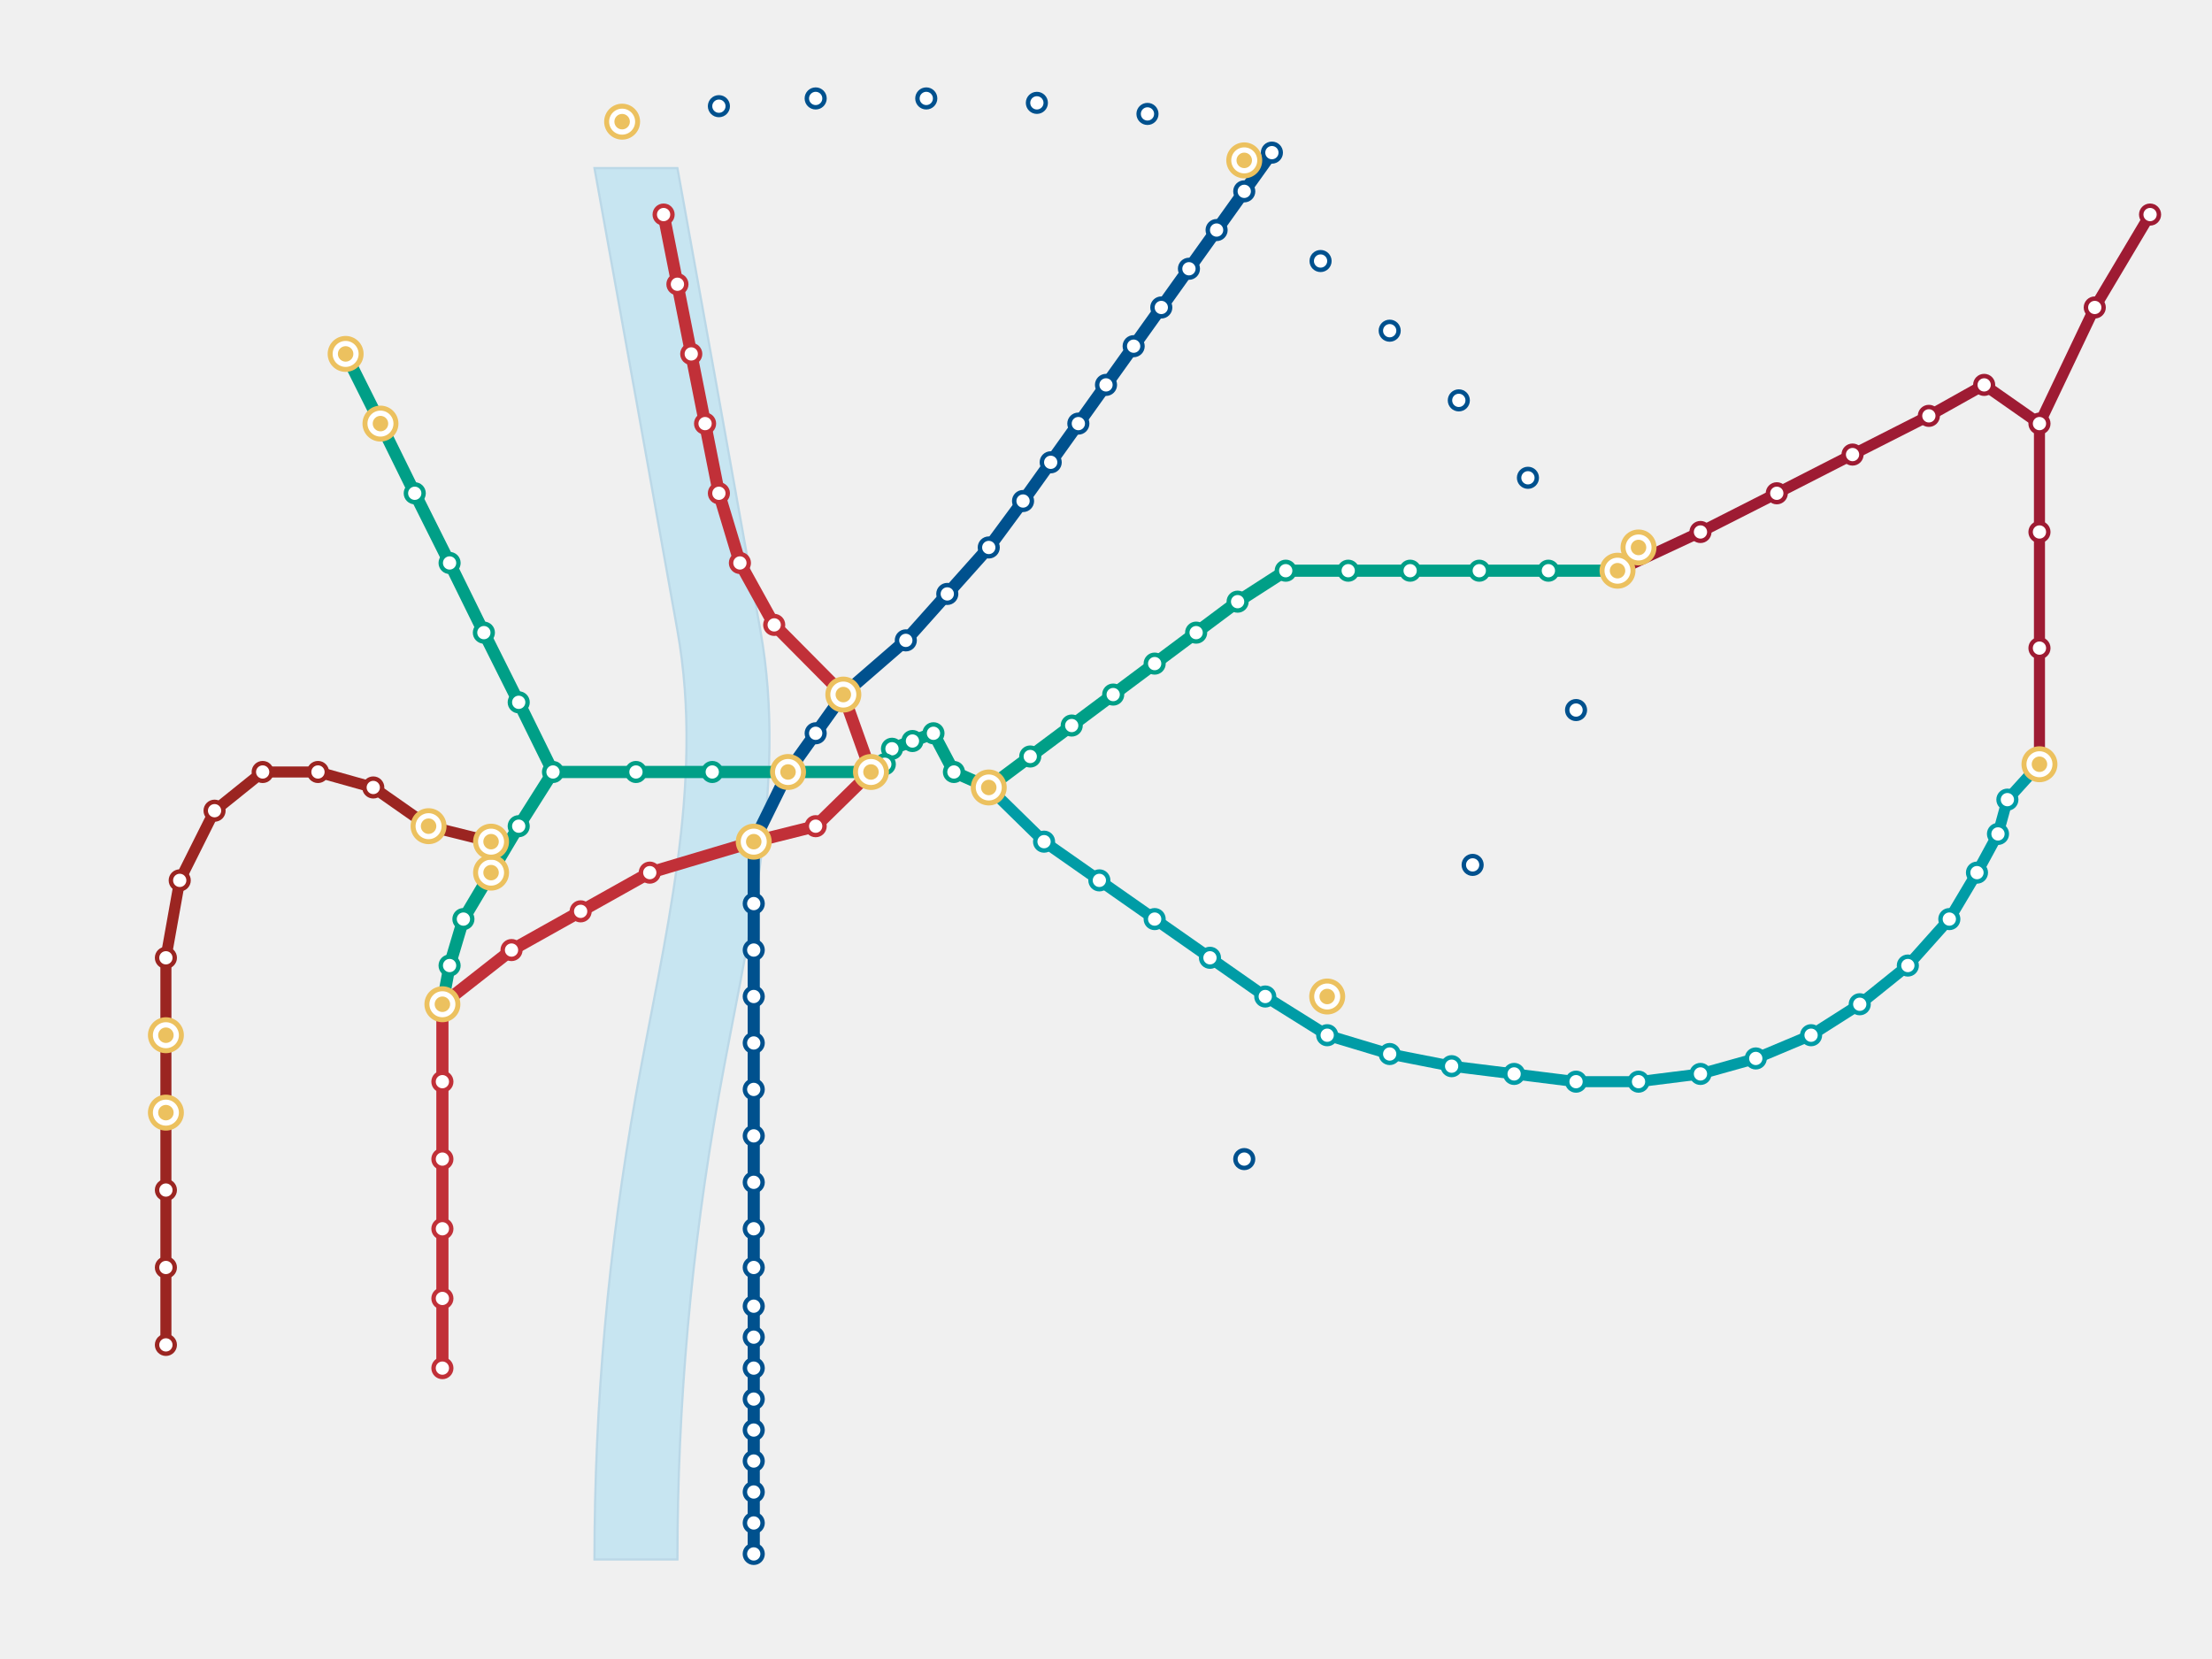
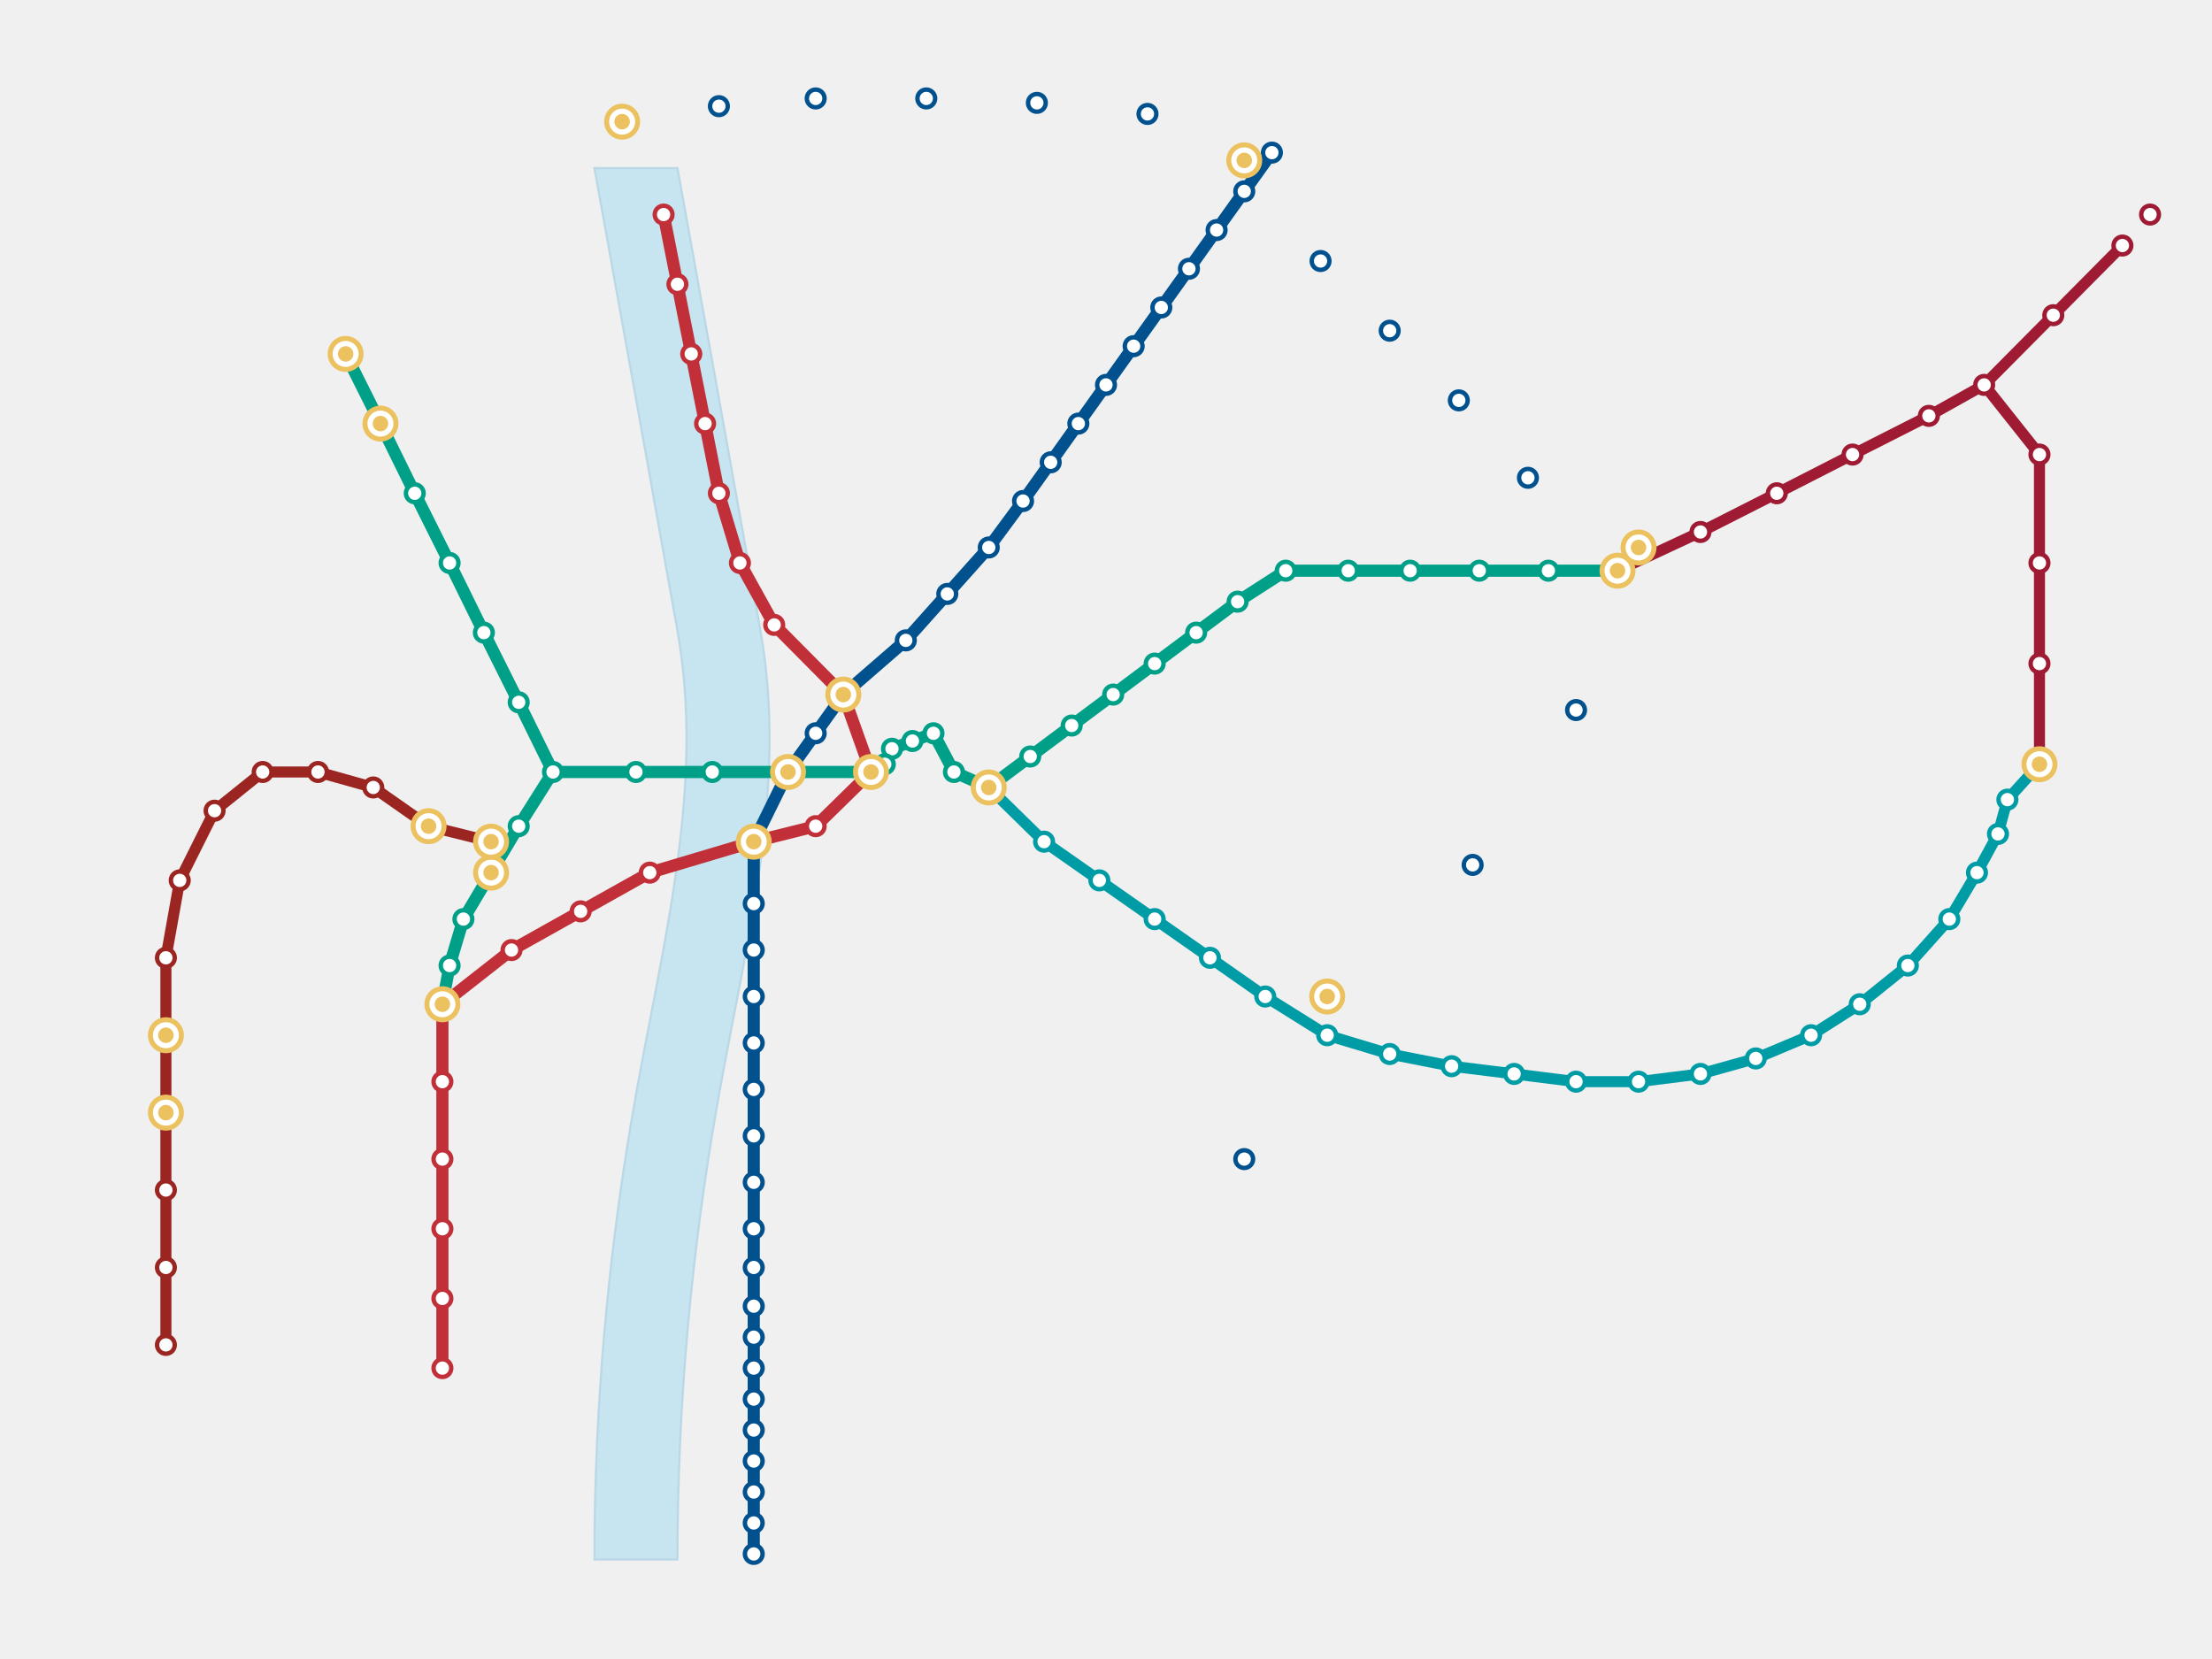
<svg xmlns="http://www.w3.org/2000/svg" viewBox="0 0 4000 3000" width="100%" height="100%" shape-rendering="geometricPrecision">
  <defs>
    <style>
      .rail-line { fill: none; stroke-linecap: round; stroke-linejoin: round; }
      .hub-node { fill: #FFFFFF; stroke: #ecc15f; stroke-width: 9; }
      .hub-inner { fill: #ecc15f; }
    </style>
  </defs>
  <g id="river-nile" opacity="0.22">
    <path d="M 1075 304 C 1125 580, 1175 860, 1225 1140 C 1275 1420, 1200 1700, 1150 1980 C 1100 2260, 1075 2540, 1075 2820 L 1225 2820 C 1225 2540, 1250 2260, 1300 1980 C 1350 1700, 1425 1420, 1375 1140 C 1325 860, 1275 580, 1225 304 Z" fill="#38bdf8" stroke="#0284c7" stroke-width="4" />
  </g>
  <g id="line-m1">
    <polyline class="rail-line" points="2300,276 2250,346 2200,416 2150,486 2100,556 2050,626 2000,696 1950,766 1900,836 1850,906 1788,990 1713,1074 1638,1158 1525,1256 1475,1326 1425,1396 1363,1522 1363,1634 1363,1718 1363,1802 1363,1886 1363,1970 1363,2054 1363,2138 1363,2222 1363,2292 1363,2362 1363,2418 1363,2474 1363,2530 1363,2586 1363,2642 1363,2698 1363,2754 1363,2810" stroke="#00518e" stroke-width="22" />
  </g>
  <g id="line-m2">
    <polyline class="rail-line" points="1200,388 1225,514 1250,640 1275,766 1300,892 1338,1018 1400,1130 1525,1256 1575,1396 1475,1494 1363,1522 1175,1578 1050,1648 925,1718 800,1816 800,1956 800,2096 800,2222 800,2348 800,2474" stroke="#c13038" stroke-width="22" />
  </g>
  <g id="line-m3">
    <polyline class="rail-line" points="2925,1032 2800,1032 2675,1032 2550,1032 2438,1032 2325,1032 2238,1088 2163,1144 2088,1200 2013,1256 1938,1312 1863,1368 1788,1424 1725,1396 1688,1326 1650,1340 1613,1354 1600,1382 1575,1396 1425,1396 1288,1396 1150,1396 1000,1396" stroke="#009f87" stroke-width="22" />
    <polyline class="rail-line" points="1000,1396 938,1270 875,1144 813,1018 750,892 688,766 625,640" stroke="#009f87" stroke-width="22" />
    <polyline class="rail-line" points="1000,1396 938,1494 888,1578 838,1662 813,1746 800,1816" stroke="#009f87" stroke-width="22" />
  </g>
  <g id="line-lrt">
-     <polyline class="rail-line" points="2925,1032 3075,962 3213,892 3350,822 3488,752 3588,696 3688,766 3688,962 3688,1172 3688,1382" stroke="#9e1b33" stroke-width="20" />
-     <polyline class="rail-line" points="3688,766 3788,556 3888,388" stroke="#9e1b33" stroke-width="20" />
+     <polyline class="rail-line" points="2925,1032 3075,962 3213,892 3350,822 3488,752 3588,696 3688,822 3688,1018 3688,1200 3688,1382" stroke="#9e1b33" stroke-width="20" />
+     <polyline class="rail-line" points="3588,696 3713,570 3838,444" stroke="#9e1b33" stroke-width="20" />
  </g>
  <g id="line-monorail-east">
    <polyline class="rail-line" points="1788,1424 1888,1522 1988,1592 2088,1662 2188,1732 2288,1802 2400,1872 2513,1906 2625,1928 2738,1942 2850,1956 2963,1956 3075,1942 3175,1914 3275,1872 3363,1816 3450,1746 3525,1662 3575,1578 3613,1508 3630,1446 3688,1382" stroke="#009ca6" stroke-width="20" />
  </g>
  <g id="line-monorail-west">
    <polyline class="rail-line" points="888,1522 775,1494 675,1424 575,1396 475,1396 388,1466 325,1592 300,1732 300,1872 300,2012 300,2152 300,2292 300,2432" stroke="#9b2521" stroke-width="20" />
  </g>
  <g id="station-markers">
    <circle id="node-new_el_marg" cx="2300" cy="276" r="16" fill="#FFFFFF" stroke="#00518e" stroke-width="8" />
    <circle id="node-el_marg" cx="2250" cy="346" r="16" fill="#FFFFFF" stroke="#00518e" stroke-width="8" />
    <circle id="node-ezbet_el_nakhl" cx="2200" cy="416" r="16" fill="#FFFFFF" stroke="#00518e" stroke-width="8" />
    <circle id="node-ain_shams" cx="2150" cy="486" r="16" fill="#FFFFFF" stroke="#00518e" stroke-width="8" />
    <circle id="node-el_matareyya" cx="2100" cy="556" r="16" fill="#FFFFFF" stroke="#00518e" stroke-width="8" />
    <circle id="node-helmeyat_el_zaytoun" cx="2050" cy="626" r="16" fill="#FFFFFF" stroke="#00518e" stroke-width="8" />
    <circle id="node-hadayeq_el_zaytoun" cx="2000" cy="696" r="16" fill="#FFFFFF" stroke="#00518e" stroke-width="8" />
    <circle id="node-saray_el_qobba" cx="1950" cy="766" r="16" fill="#FFFFFF" stroke="#00518e" stroke-width="8" />
    <circle id="node-hammamat_el_qobba" cx="1900" cy="836" r="16" fill="#FFFFFF" stroke="#00518e" stroke-width="8" />
    <circle id="node-kobri_el_qobba" cx="1850" cy="906" r="16" fill="#FFFFFF" stroke="#00518e" stroke-width="8" />
    <circle id="node-manshiet_el_sadr" cx="1788" cy="990" r="16" fill="#FFFFFF" stroke="#00518e" stroke-width="8" />
    <circle id="node-el_demerdash" cx="1713" cy="1074" r="16" fill="#FFFFFF" stroke="#00518e" stroke-width="8" />
    <circle id="node-ghamra" cx="1638" cy="1158" r="16" fill="#FFFFFF" stroke="#00518e" stroke-width="8" />
    <circle id="node-orabi" cx="1475" cy="1326" r="16" fill="#FFFFFF" stroke="#00518e" stroke-width="8" />
    <circle id="node-saad_zaghloul" cx="1363" cy="1634" r="16" fill="#FFFFFF" stroke="#00518e" stroke-width="8" />
    <circle id="node-sayyeda_zeinab" cx="1363" cy="1718" r="16" fill="#FFFFFF" stroke="#00518e" stroke-width="8" />
    <circle id="node-malek_saleh" cx="1363" cy="1802" r="16" fill="#FFFFFF" stroke="#00518e" stroke-width="8" />
    <circle id="node-mar_girgis" cx="1363" cy="1886" r="16" fill="#FFFFFF" stroke="#00518e" stroke-width="8" />
    <circle id="node-el_zahraa" cx="1363" cy="1970" r="16" fill="#FFFFFF" stroke="#00518e" stroke-width="8" />
    <circle id="node-dar_el_salam" cx="1363" cy="2054" r="16" fill="#FFFFFF" stroke="#00518e" stroke-width="8" />
    <circle id="node-hadayeq_el_maadi" cx="1363" cy="2138" r="16" fill="#FFFFFF" stroke="#00518e" stroke-width="8" />
    <circle id="node-maadi" cx="1363" cy="2222" r="16" fill="#FFFFFF" stroke="#00518e" stroke-width="8" />
    <circle id="node-sakanat_el_maadi" cx="1363" cy="2292" r="16" fill="#FFFFFF" stroke="#00518e" stroke-width="8" />
    <circle id="node-tora_el_balad" cx="1363" cy="2362" r="16" fill="#FFFFFF" stroke="#00518e" stroke-width="8" />
    <circle id="node-kozzika" cx="1363" cy="2418" r="16" fill="#FFFFFF" stroke="#00518e" stroke-width="8" />
    <circle id="node-tora_el_asmant" cx="1363" cy="2474" r="16" fill="#FFFFFF" stroke="#00518e" stroke-width="8" />
    <circle id="node-el_maasara" cx="1363" cy="2530" r="16" fill="#FFFFFF" stroke="#00518e" stroke-width="8" />
    <circle id="node-hadayeq_helwan" cx="1363" cy="2586" r="16" fill="#FFFFFF" stroke="#00518e" stroke-width="8" />
    <circle id="node-wadi_hof" cx="1363" cy="2642" r="16" fill="#FFFFFF" stroke="#00518e" stroke-width="8" />
    <circle id="node-helwan_university" cx="1363" cy="2698" r="16" fill="#FFFFFF" stroke="#00518e" stroke-width="8" />
    <circle id="node-ain_helwan" cx="1363" cy="2754" r="16" fill="#FFFFFF" stroke="#00518e" stroke-width="8" />
    <circle id="node-helwan" cx="1363" cy="2810" r="16" fill="#FFFFFF" stroke="#00518e" stroke-width="8" />
    <circle id="node-shubra_el_kheima" cx="1200" cy="388" r="16" fill="#FFFFFF" stroke="#c13038" stroke-width="8" />
    <circle id="node-kolleyyet_el_zeraa" cx="1225" cy="514" r="16" fill="#FFFFFF" stroke="#c13038" stroke-width="8" />
    <circle id="node-el_mazallat" cx="1250" cy="640" r="16" fill="#FFFFFF" stroke="#c13038" stroke-width="8" />
    <circle id="node-khalafawy" cx="1275" cy="766" r="16" fill="#FFFFFF" stroke="#c13038" stroke-width="8" />
    <circle id="node-st_teresa" cx="1300" cy="892" r="16" fill="#FFFFFF" stroke="#c13038" stroke-width="8" />
    <circle id="node-road_el_farag" cx="1338" cy="1018" r="16" fill="#FFFFFF" stroke="#c13038" stroke-width="8" />
    <circle id="node-massara" cx="1400" cy="1130" r="16" fill="#FFFFFF" stroke="#c13038" stroke-width="8" />
    <circle id="node-mohamed_naguib" cx="1475" cy="1494" r="16" fill="#FFFFFF" stroke="#c13038" stroke-width="8" />
    <circle id="node-opera" cx="1175" cy="1578" r="16" fill="#FFFFFF" stroke="#c13038" stroke-width="8" />
    <circle id="node-dokki" cx="1050" cy="1648" r="16" fill="#FFFFFF" stroke="#c13038" stroke-width="8" />
    <circle id="node-el_bohoth" cx="925" cy="1718" r="16" fill="#FFFFFF" stroke="#c13038" stroke-width="8" />
    <circle id="node-faisal" cx="800" cy="1956" r="16" fill="#FFFFFF" stroke="#c13038" stroke-width="8" />
    <circle id="node-giza" cx="800" cy="2096" r="16" fill="#FFFFFF" stroke="#c13038" stroke-width="8" />
    <circle id="node-omm_el_masryeen" cx="800" cy="2222" r="16" fill="#FFFFFF" stroke="#c13038" stroke-width="8" />
    <circle id="node-saqyet_mekky" cx="800" cy="2348" r="16" fill="#FFFFFF" stroke="#c13038" stroke-width="8" />
    <circle id="node-el_mounib" cx="800" cy="2474" r="16" fill="#FFFFFF" stroke="#c13038" stroke-width="8" />
    <circle id="node-el_haykestep" cx="2800" cy="1032" r="16" fill="#FFFFFF" stroke="#009f87" stroke-width="8" />
    <circle id="node-omar_ibn_el_khattab" cx="2675" cy="1032" r="16" fill="#FFFFFF" stroke="#009f87" stroke-width="8" />
    <circle id="node-qobaa" cx="2550" cy="1032" r="16" fill="#FFFFFF" stroke="#009f87" stroke-width="8" />
    <circle id="node-hesham_barakat" cx="2438" cy="1032" r="16" fill="#FFFFFF" stroke="#009f87" stroke-width="8" />
    <circle id="node-el_nozha" cx="2325" cy="1032" r="16" fill="#FFFFFF" stroke="#009f87" stroke-width="8" />
    <circle id="node-el_shams_club" cx="2238" cy="1088" r="16" fill="#FFFFFF" stroke="#009f87" stroke-width="8" />
    <circle id="node-alf_maskan" cx="2163" cy="1144" r="16" fill="#FFFFFF" stroke="#009f87" stroke-width="8" />
    <circle id="node-heliopolis" cx="2088" cy="1200" r="16" fill="#FFFFFF" stroke="#009f87" stroke-width="8" />
    <circle id="node-haroun" cx="2013" cy="1256" r="16" fill="#FFFFFF" stroke="#009f87" stroke-width="8" />
    <circle id="node-al_ahram" cx="1938" cy="1312" r="16" fill="#FFFFFF" stroke="#009f87" stroke-width="8" />
    <circle id="node-koleyet_el_banat" cx="1863" cy="1368" r="16" fill="#FFFFFF" stroke="#009f87" stroke-width="8" />
    <circle id="node-fair_zone" cx="1725" cy="1396" r="16" fill="#FFFFFF" stroke="#009f87" stroke-width="8" />
    <circle id="node-abbassiya" cx="1688" cy="1326" r="16" fill="#FFFFFF" stroke="#009f87" stroke-width="8" />
    <circle id="node-abdou_pasha" cx="1650" cy="1340" r="16" fill="#FFFFFF" stroke="#009f87" stroke-width="8" />
    <circle id="node-el_geish" cx="1613" cy="1354" r="16" fill="#FFFFFF" stroke="#009f87" stroke-width="8" />
    <circle id="node-bab_el_shaariya" cx="1600" cy="1382" r="16" fill="#FFFFFF" stroke="#009f87" stroke-width="8" />
    <circle id="node-maspero" cx="1288" cy="1396" r="16" fill="#FFFFFF" stroke="#009f87" stroke-width="8" />
    <circle id="node-safaa_hegazy" cx="1150" cy="1396" r="16" fill="#FFFFFF" stroke="#009f87" stroke-width="8" />
    <circle id="node-kit_kat" cx="1000" cy="1396" r="16" fill="#FFFFFF" stroke="#009f87" stroke-width="8" />
    <circle id="node-sudan" cx="938" cy="1270" r="16" fill="#FFFFFF" stroke="#009f87" stroke-width="8" />
    <circle id="node-imbaba" cx="875" cy="1144" r="16" fill="#FFFFFF" stroke="#009f87" stroke-width="8" />
    <circle id="node-el_bohy" cx="813" cy="1018" r="16" fill="#FFFFFF" stroke="#009f87" stroke-width="8" />
    <circle id="node-al_qawmeya" cx="750" cy="892" r="16" fill="#FFFFFF" stroke="#009f87" stroke-width="8" />
    <circle id="node-el_tawfikeya" cx="938" cy="1494" r="16" fill="#FFFFFF" stroke="#009f87" stroke-width="8" />
    <circle id="node-gamaat_el_dowal" cx="838" cy="1662" r="16" fill="#FFFFFF" stroke="#009f87" stroke-width="8" />
    <circle id="node-bulaq_el_dakrour" cx="813" cy="1746" r="16" fill="#FFFFFF" stroke="#009f87" stroke-width="8" />
    <circle id="node-monorail_hesham_barakat" cx="1888" cy="1522" r="16" fill="#FFFFFF" stroke="#009ca6" stroke-width="8" />
    <circle id="node-monorail_nouri_khattab" cx="1988" cy="1592" r="16" fill="#FFFFFF" stroke="#009ca6" stroke-width="8" />
    <circle id="node-monorail_seventh_district" cx="2088" cy="1662" r="16" fill="#FFFFFF" stroke="#009ca6" stroke-width="8" />
    <circle id="node-monorail_zaker_hussein" cx="2188" cy="1732" r="16" fill="#FFFFFF" stroke="#009ca6" stroke-width="8" />
    <circle id="node-monorail_free_zone" cx="2288" cy="1802" r="16" fill="#FFFFFF" stroke="#009ca6" stroke-width="8" />
    <circle id="node-monorail_moshir" cx="2400" cy="1872" r="16" fill="#FFFFFF" stroke="#009ca6" stroke-width="8" />
    <circle id="node-monorail_cfc" cx="2513" cy="1906" r="16" fill="#FFFFFF" stroke="#009ca6" stroke-width="8" />
    <circle id="node-monorail_choueifat" cx="2625" cy="1928" r="16" fill="#FFFFFF" stroke="#009ca6" stroke-width="8" />
    <circle id="node-monorail_air_hospital" cx="2738" cy="1942" r="16" fill="#FFFFFF" stroke="#009ca6" stroke-width="8" />
    <circle id="node-monorail_narges" cx="2850" cy="1956" r="16" fill="#FFFFFF" stroke="#009ca6" stroke-width="8" />
    <circle id="node-monorail_mohamed_naguib" cx="2963" cy="1956" r="16" fill="#FFFFFF" stroke="#009ca6" stroke-width="8" />
    <circle id="node-monorail_auc" cx="3075" cy="1942" r="16" fill="#FFFFFF" stroke="#009ca6" stroke-width="8" />
    <circle id="node-monorail_emaar" cx="3175" cy="1914" r="16" fill="#FFFFFF" stroke="#009ca6" stroke-width="8" />
    <circle id="node-monorail_fountain_sq" cx="3275" cy="1872" r="16" fill="#FFFFFF" stroke="#009ca6" stroke-width="8" />
    <circle id="node-monorail_barwa" cx="3363" cy="1816" r="16" fill="#FFFFFF" stroke="#009ca6" stroke-width="8" />
    <circle id="node-monorail_middle_ring" cx="3450" cy="1746" r="16" fill="#FFFFFF" stroke="#009ca6" stroke-width="8" />
    <circle id="node-monorail_bin_zayed" cx="3525" cy="1662" r="16" fill="#FFFFFF" stroke="#009ca6" stroke-width="8" />
    <circle id="node-monorail_regional_ring" cx="3575" cy="1578" r="16" fill="#FFFFFF" stroke="#009ca6" stroke-width="8" />
    <circle id="node-monorail_massa" cx="3613" cy="1508" r="16" fill="#FFFFFF" stroke="#009ca6" stroke-width="8" />
    <circle id="node-monorail_ministries" cx="3630" cy="1446" r="16" fill="#FFFFFF" stroke="#009ca6" stroke-width="8" />
    <circle id="node-monorail_ring_road_west" cx="675" cy="1424" r="16" fill="#FFFFFF" stroke="#9b2521" stroke-width="8" />
    <circle id="node-monorail_marioutia" cx="575" cy="1396" r="16" fill="#FFFFFF" stroke="#9b2521" stroke-width="8" />
    <circle id="node-monorail_mansouria" cx="475" cy="1396" r="16" fill="#FFFFFF" stroke="#9b2521" stroke-width="8" />
    <circle id="node-monorail_alex_desert_road" cx="388" cy="1466" r="16" fill="#FFFFFF" stroke="#9b2521" stroke-width="8" />
    <circle id="node-monorail_sheikh_zayed" cx="325" cy="1592" r="16" fill="#FFFFFF" stroke="#9b2521" stroke-width="8" />
    <circle id="node-monorail_mall_of_egypt" cx="300" cy="1732" r="16" fill="#FFFFFF" stroke="#9b2521" stroke-width="8" />
    <circle id="node-monorail_sadat_oct" cx="300" cy="2152" r="16" fill="#FFFFFF" stroke="#9b2521" stroke-width="8" />
    <circle id="node-monorail_acu" cx="300" cy="2292" r="16" fill="#FFFFFF" stroke="#9b2521" stroke-width="8" />
    <circle id="node-monorail_new_october" cx="300" cy="2432" r="16" fill="#FFFFFF" stroke="#9b2521" stroke-width="8" />
    <circle id="node-lrt_obour" cx="3075" cy="962" r="16" fill="#FFFFFF" stroke="#9e1b33" stroke-width="8" />
    <circle id="node-lrt_mostakbal" cx="3213" cy="892" r="16" fill="#FFFFFF" stroke="#9e1b33" stroke-width="8" />
    <circle id="node-lrt_shorouk" cx="3350" cy="822" r="16" fill="#FFFFFF" stroke="#9e1b33" stroke-width="8" />
    <circle id="node-lrt_new_heliopolis" cx="3488" cy="752" r="16" fill="#FFFFFF" stroke="#9e1b33" stroke-width="8" />
    <circle id="node-lrt_badr" cx="3588" cy="696" r="16" fill="#FFFFFF" stroke="#9e1b33" stroke-width="8" />
-     <circle id="node-lrt_capital_gardens" cx="3688" cy="962" r="16" fill="#FFFFFF" stroke="#9e1b33" stroke-width="8" />
-     <circle id="node-lrt_capital_airport" cx="3688" cy="1172" r="16" fill="#FFFFFF" stroke="#9e1b33" stroke-width="8" />
-     <circle id="node-lrt_al_roubaiki" cx="3688" cy="766" r="16" fill="#FFFFFF" stroke="#9e1b33" stroke-width="8" />
-     <circle id="node-lrt_industrial_zone" cx="3788" cy="556" r="16" fill="#FFFFFF" stroke="#9e1b33" stroke-width="8" />
+     <circle id="node-lrt_capital_gardens" cx="3688" cy="1018" r="16" fill="#FFFFFF" stroke="#9e1b33" stroke-width="8" />
+     <circle id="node-lrt_capital_airport" cx="3688" cy="1200" r="16" fill="#FFFFFF" stroke="#9e1b33" stroke-width="8" />
+     <circle id="node-lrt_al_roubaiki" cx="3688" cy="822" r="16" fill="#FFFFFF" stroke="#9e1b33" stroke-width="8" />
+     <circle id="node-lrt_industrial_zone" cx="3713" cy="570" r="16" fill="#FFFFFF" stroke="#9e1b33" stroke-width="8" />
    <circle id="node-lrt_10th_of_ramadan" cx="3888" cy="388" r="16" fill="#FFFFFF" stroke="#9e1b33" stroke-width="8" />
    <circle id="node-brt_2_ahmed_abdelrahim" cx="1300" cy="192" r="16" fill="#FFFFFF" stroke="#00518e" stroke-width="8" />
    <circle id="node-brt_3_shubra_banha" cx="1475" cy="178" r="16" fill="#FFFFFF" stroke="#00518e" stroke-width="8" />
    <circle id="node-brt_4_bahteem" cx="1675" cy="178" r="16" fill="#FFFFFF" stroke="#00518e" stroke-width="8" />
    <circle id="node-brt_5_mostorod" cx="1875" cy="186" r="16" fill="#FFFFFF" stroke="#00518e" stroke-width="8" />
    <circle id="node-brt_6_khosous" cx="2075" cy="206" r="16" fill="#FFFFFF" stroke="#00518e" stroke-width="8" />
    <circle id="node-brt_8_mohamed_naguib" cx="2388" cy="472" r="16" fill="#FFFFFF" stroke="#00518e" stroke-width="8" />
    <circle id="node-brt_9_zakah" cx="2513" cy="598" r="16" fill="#FFFFFF" stroke="#00518e" stroke-width="8" />
    <circle id="node-brt_10_orabi" cx="2638" cy="724" r="16" fill="#FFFFFF" stroke="#00518e" stroke-width="8" />
    <circle id="node-brt_11_salam" cx="2763" cy="864" r="16" fill="#FFFFFF" stroke="#00518e" stroke-width="8" />
    <circle id="node-brt_13_suez_road" cx="2850" cy="1284" r="16" fill="#FFFFFF" stroke="#00518e" stroke-width="8" />
    <circle id="node-brt_14_academy" cx="2663" cy="1564" r="16" fill="#FFFFFF" stroke="#00518e" stroke-width="8" />
    <circle id="node-brt_16_golf" cx="2250" cy="2096" r="16" fill="#FFFFFF" stroke="#00518e" stroke-width="8" />
+     <circle id="node-lrt_knowledge_city" cx="3838" cy="444" r="16" fill="#FFFFFF" stroke="#9e1b33" stroke-width="8" />
  </g>
  <g id="interchange-hubs">
    <g id="hub-al_shohadaa">
      <circle cx="1525" cy="1256" r="28" class="hub-node" />
      <circle cx="1525" cy="1256" r="14" class="hub-inner" />
    </g>
    <g id="hub-nasser">
      <circle cx="1425" cy="1396" r="28" class="hub-node" />
      <circle cx="1425" cy="1396" r="14" class="hub-inner" />
    </g>
    <g id="hub-sadat">
      <circle cx="1363" cy="1522" r="28" class="hub-node" />
      <circle cx="1363" cy="1522" r="14" class="hub-inner" />
    </g>
    <g id="hub-attaba">
      <circle cx="1575" cy="1396" r="28" class="hub-node" />
      <circle cx="1575" cy="1396" r="14" class="hub-inner" />
    </g>
    <g id="hub-cairo_university">
      <circle cx="800" cy="1816" r="28" class="hub-node" />
      <circle cx="800" cy="1816" r="14" class="hub-inner" />
    </g>
    <g id="hub-adly_mansour">
      <circle cx="2925" cy="1032" r="28" class="hub-node" />
      <circle cx="2925" cy="1032" r="14" class="hub-inner" />
    </g>
    <g id="hub-stadium">
      <circle cx="1788" cy="1424" r="28" class="hub-node" />
      <circle cx="1788" cy="1424" r="14" class="hub-inner" />
    </g>
    <g id="hub-ring_road">
      <circle cx="688" cy="766" r="28" class="hub-node" />
      <circle cx="688" cy="766" r="14" class="hub-inner" />
    </g>
    <g id="hub-rod_el_farag_corridor">
      <circle cx="625" cy="640" r="28" class="hub-node" />
      <circle cx="625" cy="640" r="14" class="hub-inner" />
    </g>
    <g id="hub-wadi_el_nile">
      <circle cx="888" cy="1578" r="28" class="hub-node" />
      <circle cx="888" cy="1578" r="14" class="hub-inner" />
    </g>
    <g id="hub-city_of_arts">
      <circle cx="3688" cy="1382" r="28" class="hub-node" />
      <circle cx="3688" cy="1382" r="14" class="hub-inner" />
    </g>
    <g id="hub-monorail_wadi_el_nile">
      <circle cx="888" cy="1522" r="28" class="hub-node" />
      <circle cx="888" cy="1522" r="14" class="hub-inner" />
    </g>
    <g id="hub-monorail_bashtil">
      <circle cx="775" cy="1494" r="28" class="hub-node" />
      <circle cx="775" cy="1494" r="14" class="hub-inner" />
    </g>
    <g id="hub-monorail_engineers_club">
      <circle cx="300" cy="1872" r="28" class="hub-node" />
      <circle cx="300" cy="1872" r="14" class="hub-inner" />
    </g>
    <g id="hub-monorail_october_univ">
      <circle cx="300" cy="2012" r="28" class="hub-node" />
      <circle cx="300" cy="2012" r="14" class="hub-inner" />
    </g>
    <g id="hub-brt_1_alex_agri">
      <circle cx="1125" cy="220" r="28" class="hub-node" />
      <circle cx="1125" cy="220" r="14" class="hub-inner" />
    </g>
    <g id="hub-brt_7_el_marg">
      <circle cx="2250" cy="290" r="28" class="hub-node" />
      <circle cx="2250" cy="290" r="14" class="hub-inner" />
    </g>
    <g id="hub-brt_12_adly_mansour">
      <circle cx="2963" cy="990" r="28" class="hub-node" />
      <circle cx="2963" cy="990" r="14" class="hub-inner" />
    </g>
    <g id="hub-brt_15_moshir">
      <circle cx="2400" cy="1802" r="28" class="hub-node" />
      <circle cx="2400" cy="1802" r="14" class="hub-inner" />
    </g>
  </g>
</svg>
